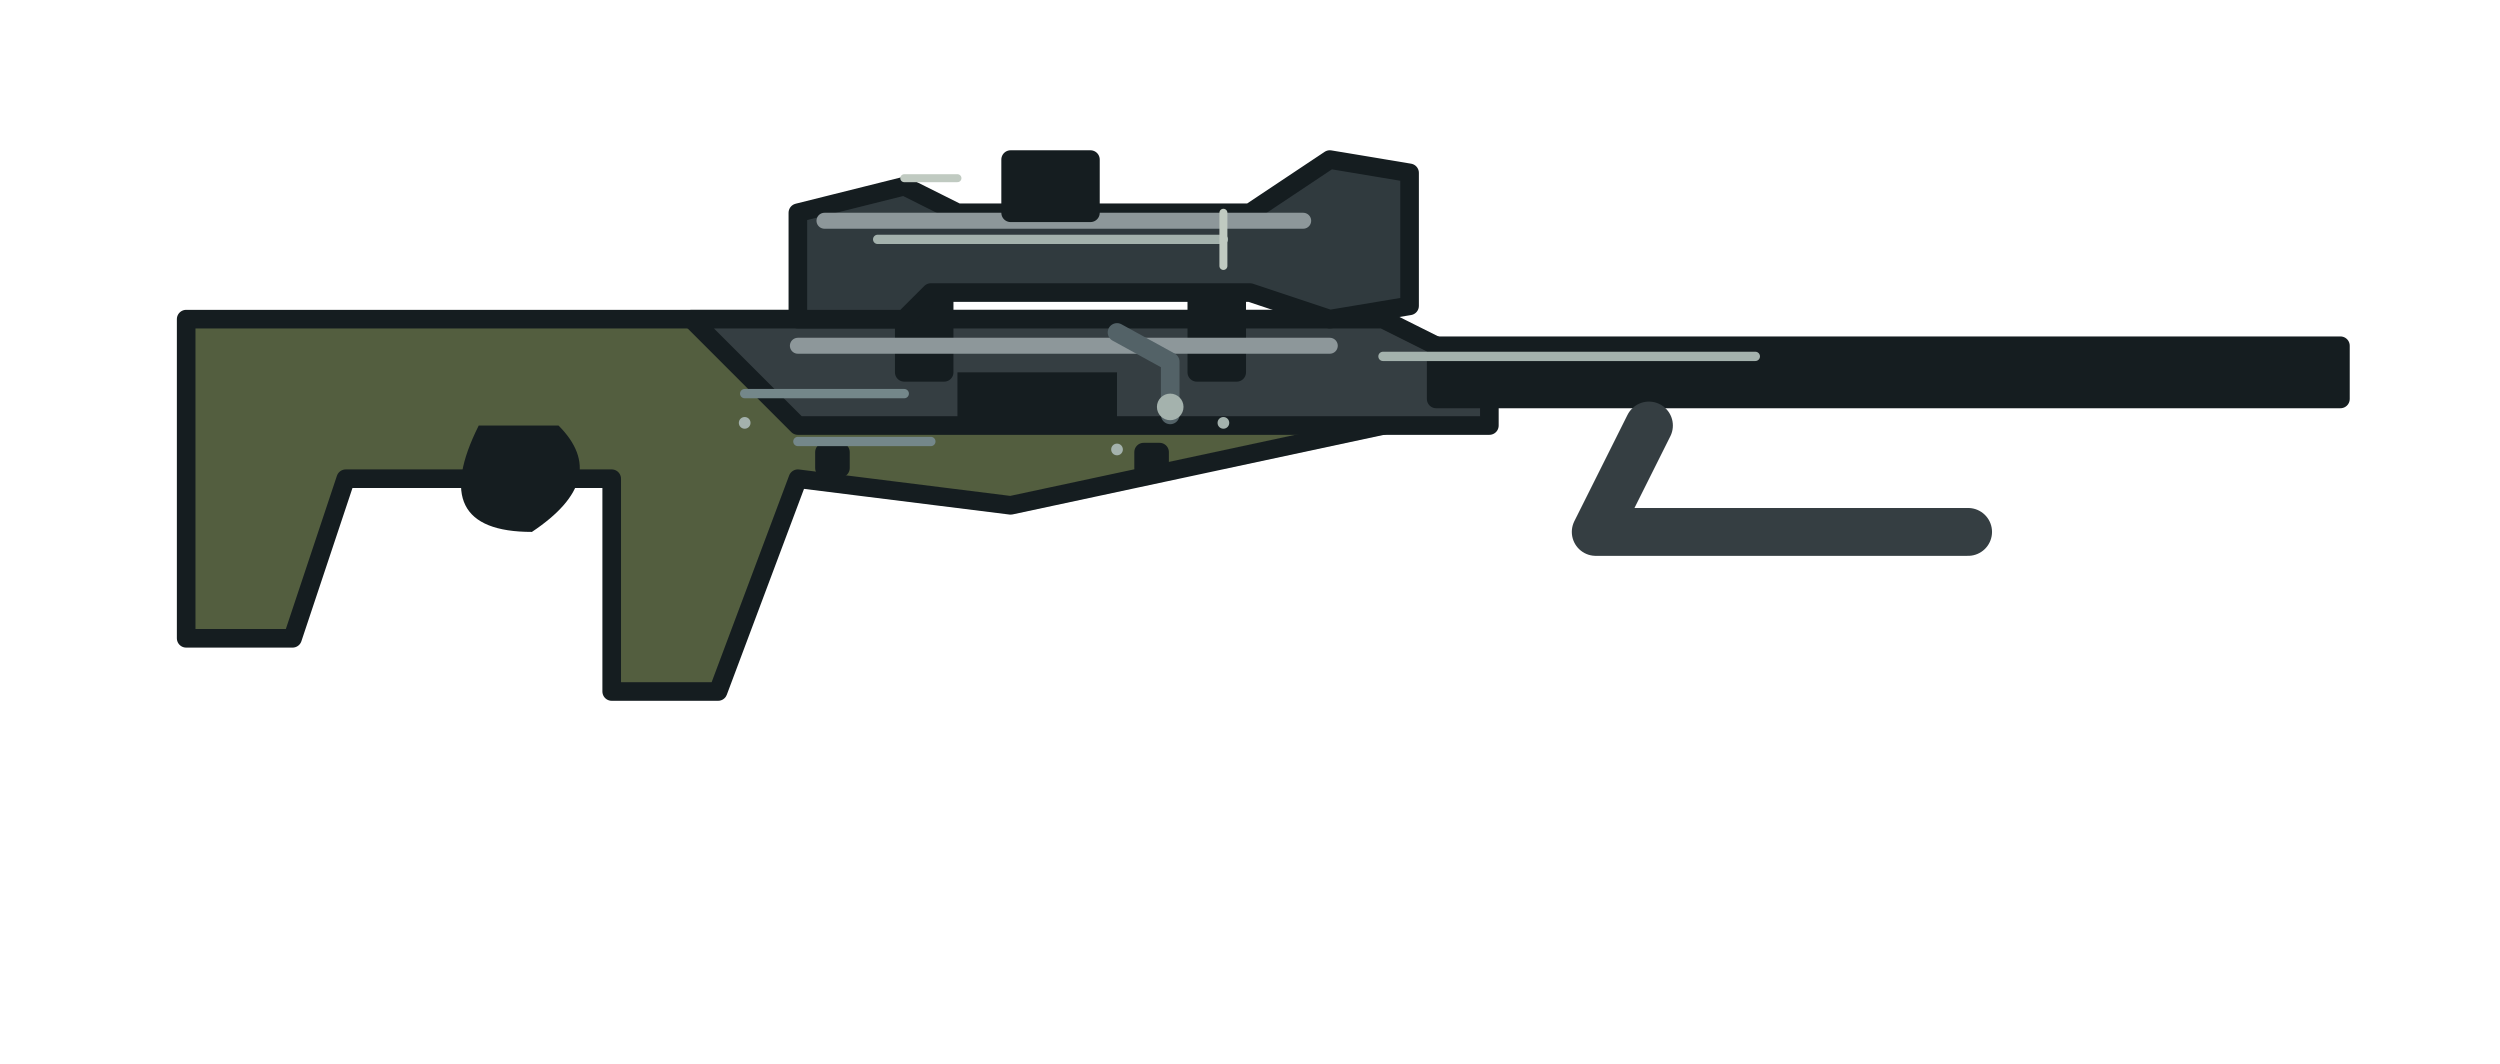
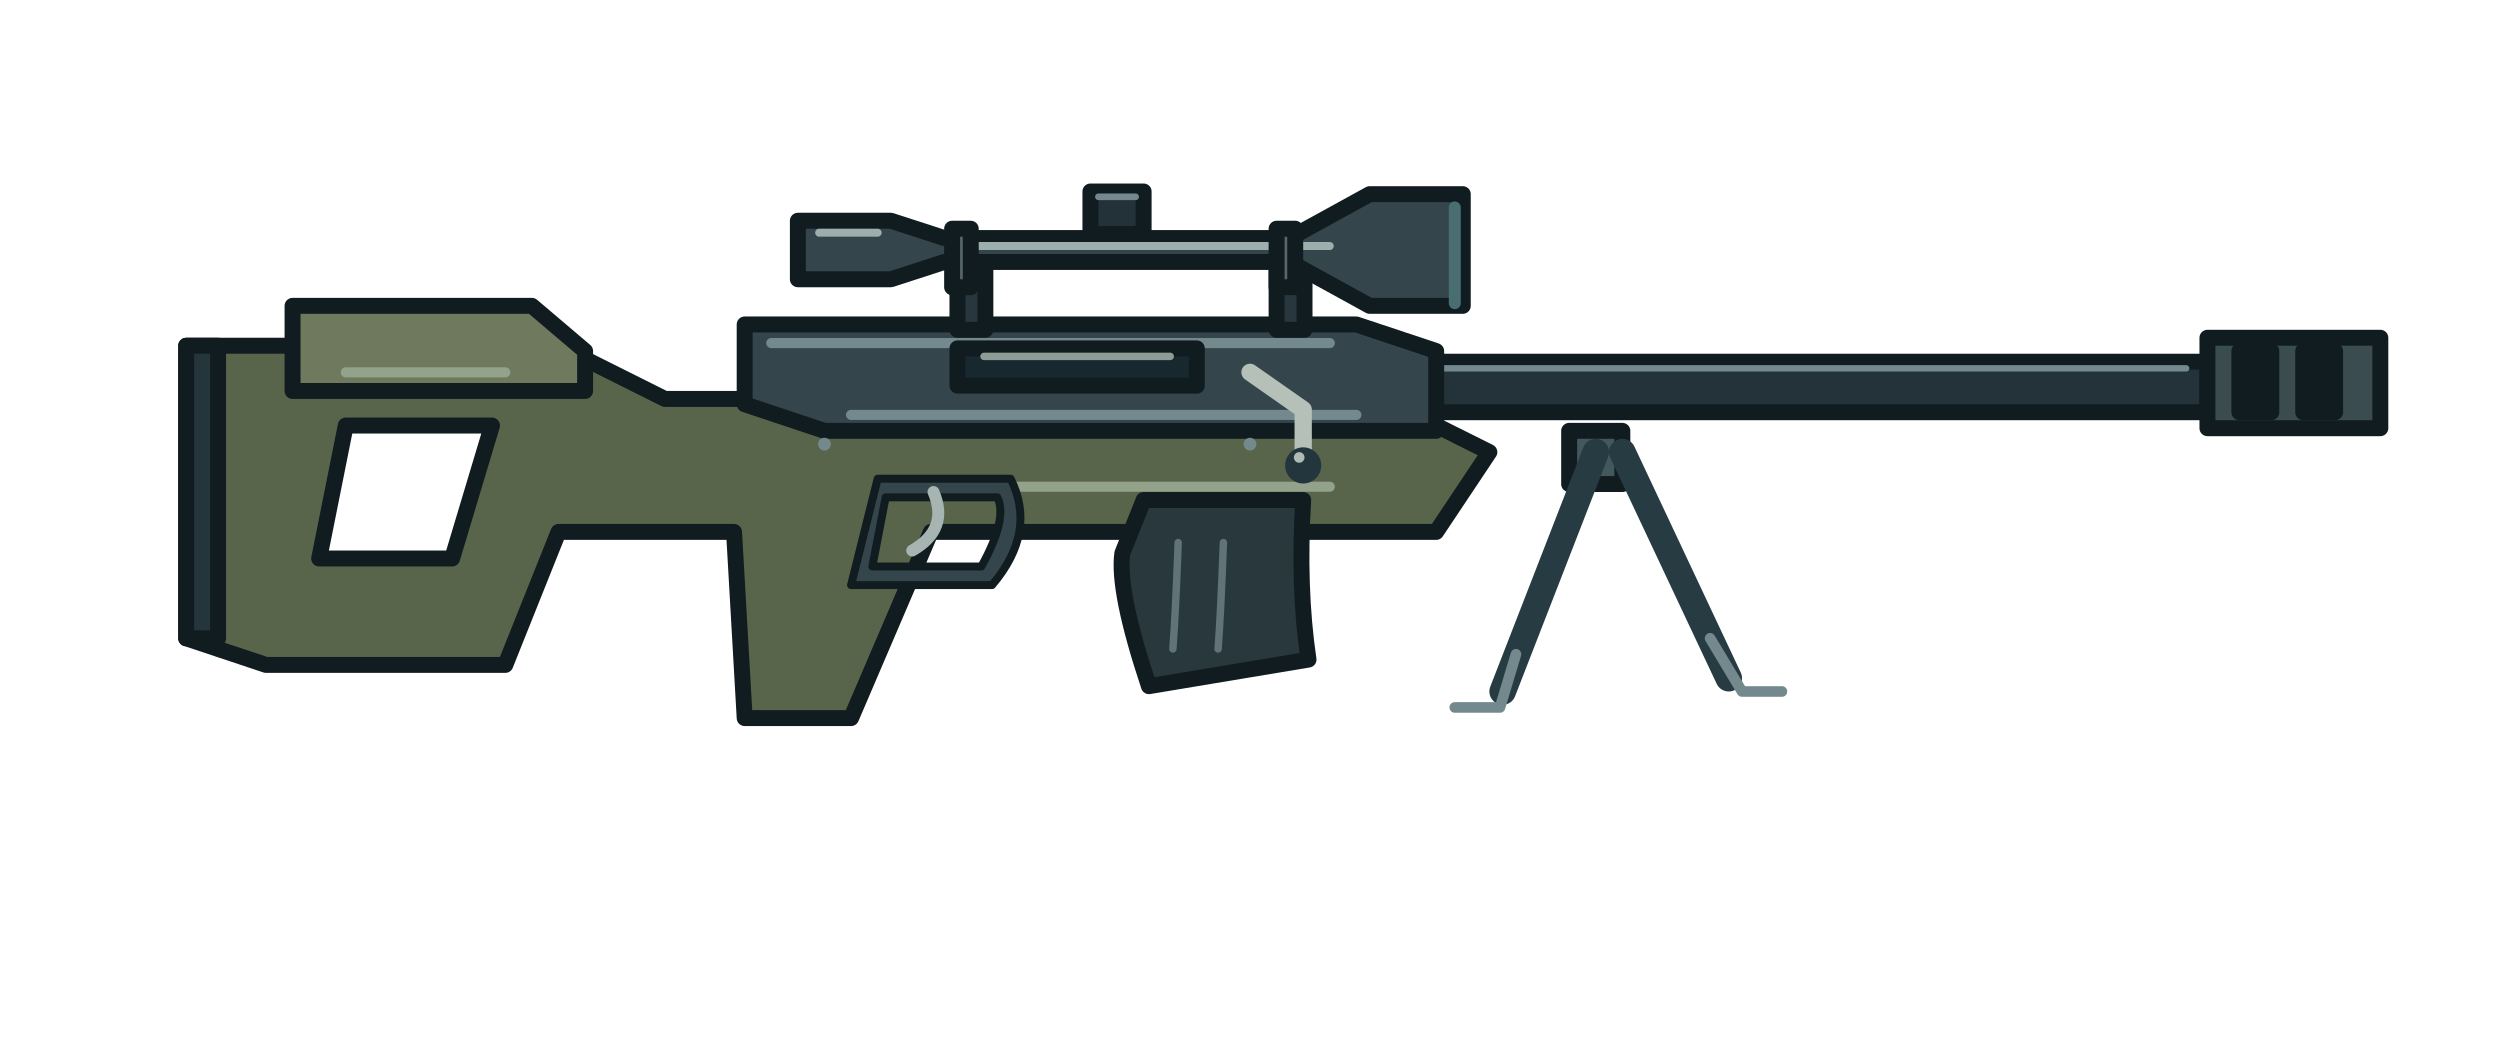
<svg xmlns="http://www.w3.org/2000/svg" width="752" height="320" viewBox="-18 -12 94 40">
  <g id="display_firearm">
-     <path d="M-11 0 H30 L34 4 20 7 12 6 9 14 H5 V6 H-5 L-7 12 -11 12Z" fill="#535e3f" stroke="#151d20" stroke-width="0.7" stroke-linejoin="round" stroke-linecap="round" />
-     <path d="M0 4 Q-2 8 2 8 Q5 6 3 4Z" fill="#151d20" stroke="none" stroke-width="0.7" stroke-linejoin="round" stroke-linecap="round" />
-     <path d="M8 0 H34 L38 2 V4 H12Z" fill="#353e42" stroke="#151d20" stroke-width="0.7" stroke-linejoin="round" stroke-linecap="round" />
-     <path d="M36 1 h34 v2 h-34Z" fill="#151d20" stroke="#151d20" stroke-width="0.7" stroke-linejoin="round" stroke-linecap="round" />
-     <path d="M44 4 L42 8 H56" fill="none" stroke="#353e42" stroke-width="1.8" stroke-linejoin="round" stroke-linecap="round" />
-     <path d="M16 -2 h1.5 v4 h-1.5Z" fill="#151d20" stroke="#151d20" stroke-width="0.7" stroke-linejoin="round" stroke-linecap="round" />
-     <path d="M27 -2 h1.5 v4 h-1.5Z" fill="#151d20" stroke="#151d20" stroke-width="0.7" stroke-linejoin="round" stroke-linecap="round" />
-     <path d="M12 -4 l4 -1 2 1 h11 l3 -2 3 .5 v5 l-3 .5 -3 -1 H17 l-1 1 h-4Z" fill="#303a3e" stroke="#151d20" stroke-width="0.7" stroke-linejoin="round" stroke-linecap="round" />
-     <path d="M13 -3.7 H31" fill="none" stroke="#8d979a" stroke-width="0.6" stroke-linejoin="round" stroke-linecap="round" />
-     <path d="M20 -6 h3 v2 h-3Z" fill="#151d20" stroke="#151d20" stroke-width="0.7" stroke-linejoin="round" stroke-linecap="round" />
-     <path d="M18 2 h6 v2 h-6Z" fill="#151d20" stroke="none" stroke-width="0.7" stroke-linejoin="round" stroke-linecap="round" />
-     <path d="M12 1 H32" fill="none" stroke="#8d979a" stroke-width="0.6" stroke-linejoin="round" stroke-linecap="round" />
-     <path d="M13 5 h0.6 v0.6 h-0.6Z" fill="#8d979a" stroke="#151d20" stroke-width="0.7" stroke-linejoin="round" stroke-linecap="round" />
-     <path d="M25 5 h0.6 v0.6 h-0.6Z" fill="#8d979a" stroke="#151d20" stroke-width="0.7" stroke-linejoin="round" stroke-linecap="round" />
-     <path d="M10 2.8 H16 M12 4.6 H17" fill="none" stroke="#74878a" stroke-width="0.35" stroke-linejoin="round" stroke-linecap="round" />
-     <circle cx="10" cy="3.9" r="0.22" fill="#a4b2ad" />
-     <circle cx="24" cy="4.9" r="0.22" fill="#a4b2ad" />
-     <circle cx="28" cy="3.9" r="0.22" fill="#a4b2ad" />
-     <path d="M15 -3 H28 M34 1.4 H48" fill="none" stroke="#a4b2ad" stroke-width="0.35" stroke-linejoin="round" stroke-linecap="round" />
-     <path d="M24 .5 l2 1.1 v2" fill="none" stroke="#536267" stroke-width="0.7" stroke-linejoin="round" stroke-linecap="round" />
-     <circle cx="26" cy="3.3" r="0.5" fill="#a4b2ad" />
-     <path d="M16 -5.3 h2 M28 -4 v2" fill="none" stroke="#c0cac1" stroke-width="0.3" stroke-linejoin="round" stroke-linecap="round" />
+     <path d="M-11 1H3l4 2H34l4 2 -2 3H17l-3 7h-4l-.4 -7H3l-2 5h-9l-3 -1Z M-5 4l-1 5h5l1.5 -5Z" fill="#59654b" stroke="#111c20" stroke-width="0.6" stroke-linejoin="round" stroke-linecap="round" fill-rule="evenodd" />
+     <path d="M-11 1h1.2v11h-1.2Z" fill="#24353b" stroke="#111c20" stroke-width="0.6" stroke-linejoin="round" stroke-linecap="round" />
+     <path d="M-7 -.5H2l2 1.7v1.5H-7Z" fill="#6e795d" stroke="#111c20" stroke-width="0.6" stroke-linejoin="round" stroke-linecap="round" />
+     <path d="M-5 2H1 M17 6.3H32" fill="none" stroke="#93a28b" stroke-width="0.38" stroke-linejoin="round" stroke-linecap="round" />
+     <path d="M15 6H20Q21 8 19.3 10H14Z M15.3 6.7L14.8 9.3H18.9Q19.9 7.5 19.5 6.7Z" fill="#34464c" stroke="#111c20" stroke-width="0.3" stroke-linejoin="round" stroke-linecap="round" fill-rule="evenodd" />
+     <path d="M17.1 6.5q.6 1.4 -.8 2.2" fill="none" stroke="#a6b4b2" stroke-width="0.45" stroke-linejoin="round" stroke-linecap="round" />
+     <path d="M25 6.8h6q-.2 3.3 0.2 6l-6 1q-1.2 -3.6 -1 -5Z" fill="#28383c" stroke="#111c20" stroke-width="0.6" stroke-linejoin="round" stroke-linecap="round" />
+     <path d="M26.3 8.4q-.1 2.7 -0.2 4" fill="none" stroke="#617278" stroke-width="0.28" stroke-linejoin="round" stroke-linecap="round" />
+     <path d="M28 8.4q-.1 2.7 -0.2 4" fill="none" stroke="#617278" stroke-width="0.28" stroke-linejoin="round" stroke-linecap="round" />
+     <path d="M35 1.6h30v1.9h-30Z" fill="#243339" stroke="#111c20" stroke-width="0.6" stroke-linejoin="round" stroke-linecap="round" />
+     <path d="M35.5 1.85H64.2" fill="none" stroke="#73898e" stroke-width="0.24" stroke-linejoin="round" stroke-linecap="round" />
+     <path d="M10 .2H33l3 1v3H13l-3 -1Z" fill="#34464c" stroke="#111c20" stroke-width="0.6" stroke-linejoin="round" stroke-linecap="round" />
+     <path d="M11 .9H32 M14 3.6H33" fill="none" stroke="#73898e" stroke-width="0.38" stroke-linejoin="round" stroke-linecap="round" />
+     <path d="M18 1.1h9v1.4h-9Z" fill="#17282f" stroke="#111c20" stroke-width="0.6" stroke-linejoin="round" stroke-linecap="round" />
+     <path d="M19 1.4h7" fill="none" stroke="#8e9b97" stroke-width="0.28" stroke-linejoin="round" stroke-linecap="round" />
+     <circle cx="13" cy="4.7" r="0.24" fill="#73898e" />
+     <circle cx="29" cy="4.7" r="0.24" fill="#73898e" />
+     <path d="M29 2l2 1.4v2.1" fill="none" stroke="#b5c0b9" stroke-width="0.65" stroke-linejoin="round" stroke-linecap="round" />
+     <circle cx="31" cy="5.5" r="0.68" fill="#24363d" />
+     <circle cx="30.85" cy="5.2" r="0.2" fill="#afbbb4" />
+     <path d="M65 0.7h6.5v3.4h-6.5Z" fill="#3b4c51" stroke="#111c20" stroke-width="0.6" stroke-linejoin="round" stroke-linecap="round" />
+     <path d="M66.2 1.2h1.2v2.3h-1.2Z" fill="#111c20" stroke="#111c20" stroke-width="0.6" stroke-linejoin="round" stroke-linecap="round" />
+     <path d="M68.6 1.2h1.2v2.3h-1.2Z" fill="#111c20" stroke="#111c20" stroke-width="0.6" stroke-linejoin="round" stroke-linecap="round" />
+     <path d="M18 -2.0h1.05v2.4h-1.05Z" fill="#27373d" stroke="#111c20" stroke-width="0.6" stroke-linejoin="round" stroke-linecap="round" />
+     <path d="M30 -2.0h1.05v2.4h-1.05Z" fill="#27373d" stroke="#111c20" stroke-width="0.6" stroke-linejoin="round" stroke-linecap="round" />
+     <path d="M12 -3.7h3.5l2 .65h13l3 -1.65h3.5v4.2h-3.5l-3 -1.65H17.5l-2 .65H12Z" fill="#34464c" stroke="#111c20" stroke-width="0.6" stroke-linejoin="round" stroke-linecap="round" />
+     <path d="M12.8 -3.25h2.2 M18 -2.75H32" fill="none" stroke="#9dafac" stroke-width="0.3" stroke-linejoin="round" stroke-linecap="round" />
+     <path d="M23 -4.8h2v1.6h-2Z" fill="#223238" stroke="#111c20" stroke-width="0.6" stroke-linejoin="round" stroke-linecap="round" />
+     <path d="M23.3 -4.6h1.4" fill="none" stroke="#73898e" stroke-width="0.25" stroke-linejoin="round" stroke-linecap="round" />
+     <path d="M17.8 -3.4h0.7v2.2h-0.7Z" fill="#56666a" stroke="#111c20" stroke-width="0.6" stroke-linejoin="round" stroke-linecap="round" />
+     <path d="M30 -3.4h0.7v2.2h-0.7Z" fill="#56666a" stroke="#111c20" stroke-width="0.6" stroke-linejoin="round" stroke-linecap="round" />
+     <path d="M36.7 -4.2v3.6" fill="none" stroke="#486e72" stroke-width="0.45" stroke-linejoin="round" stroke-linecap="round" />
+     <path d="M41 4.2h2v2h-2Z" fill="#43585d" stroke="#111c20" stroke-width="0.6" stroke-linejoin="round" stroke-linecap="round" />
+     <path d="M42 5l-3.5 9 M43 5l4 8.5" fill="none" stroke="#273b42" stroke-width="1" stroke-linejoin="round" stroke-linecap="round" />
+     <path d="M39 12.6l-.6 2h-1.7 M46.3 12l1.2 2h1.5" fill="none" stroke="#73898e" stroke-width="0.4" stroke-linejoin="round" stroke-linecap="round" />
  </g>
</svg>
